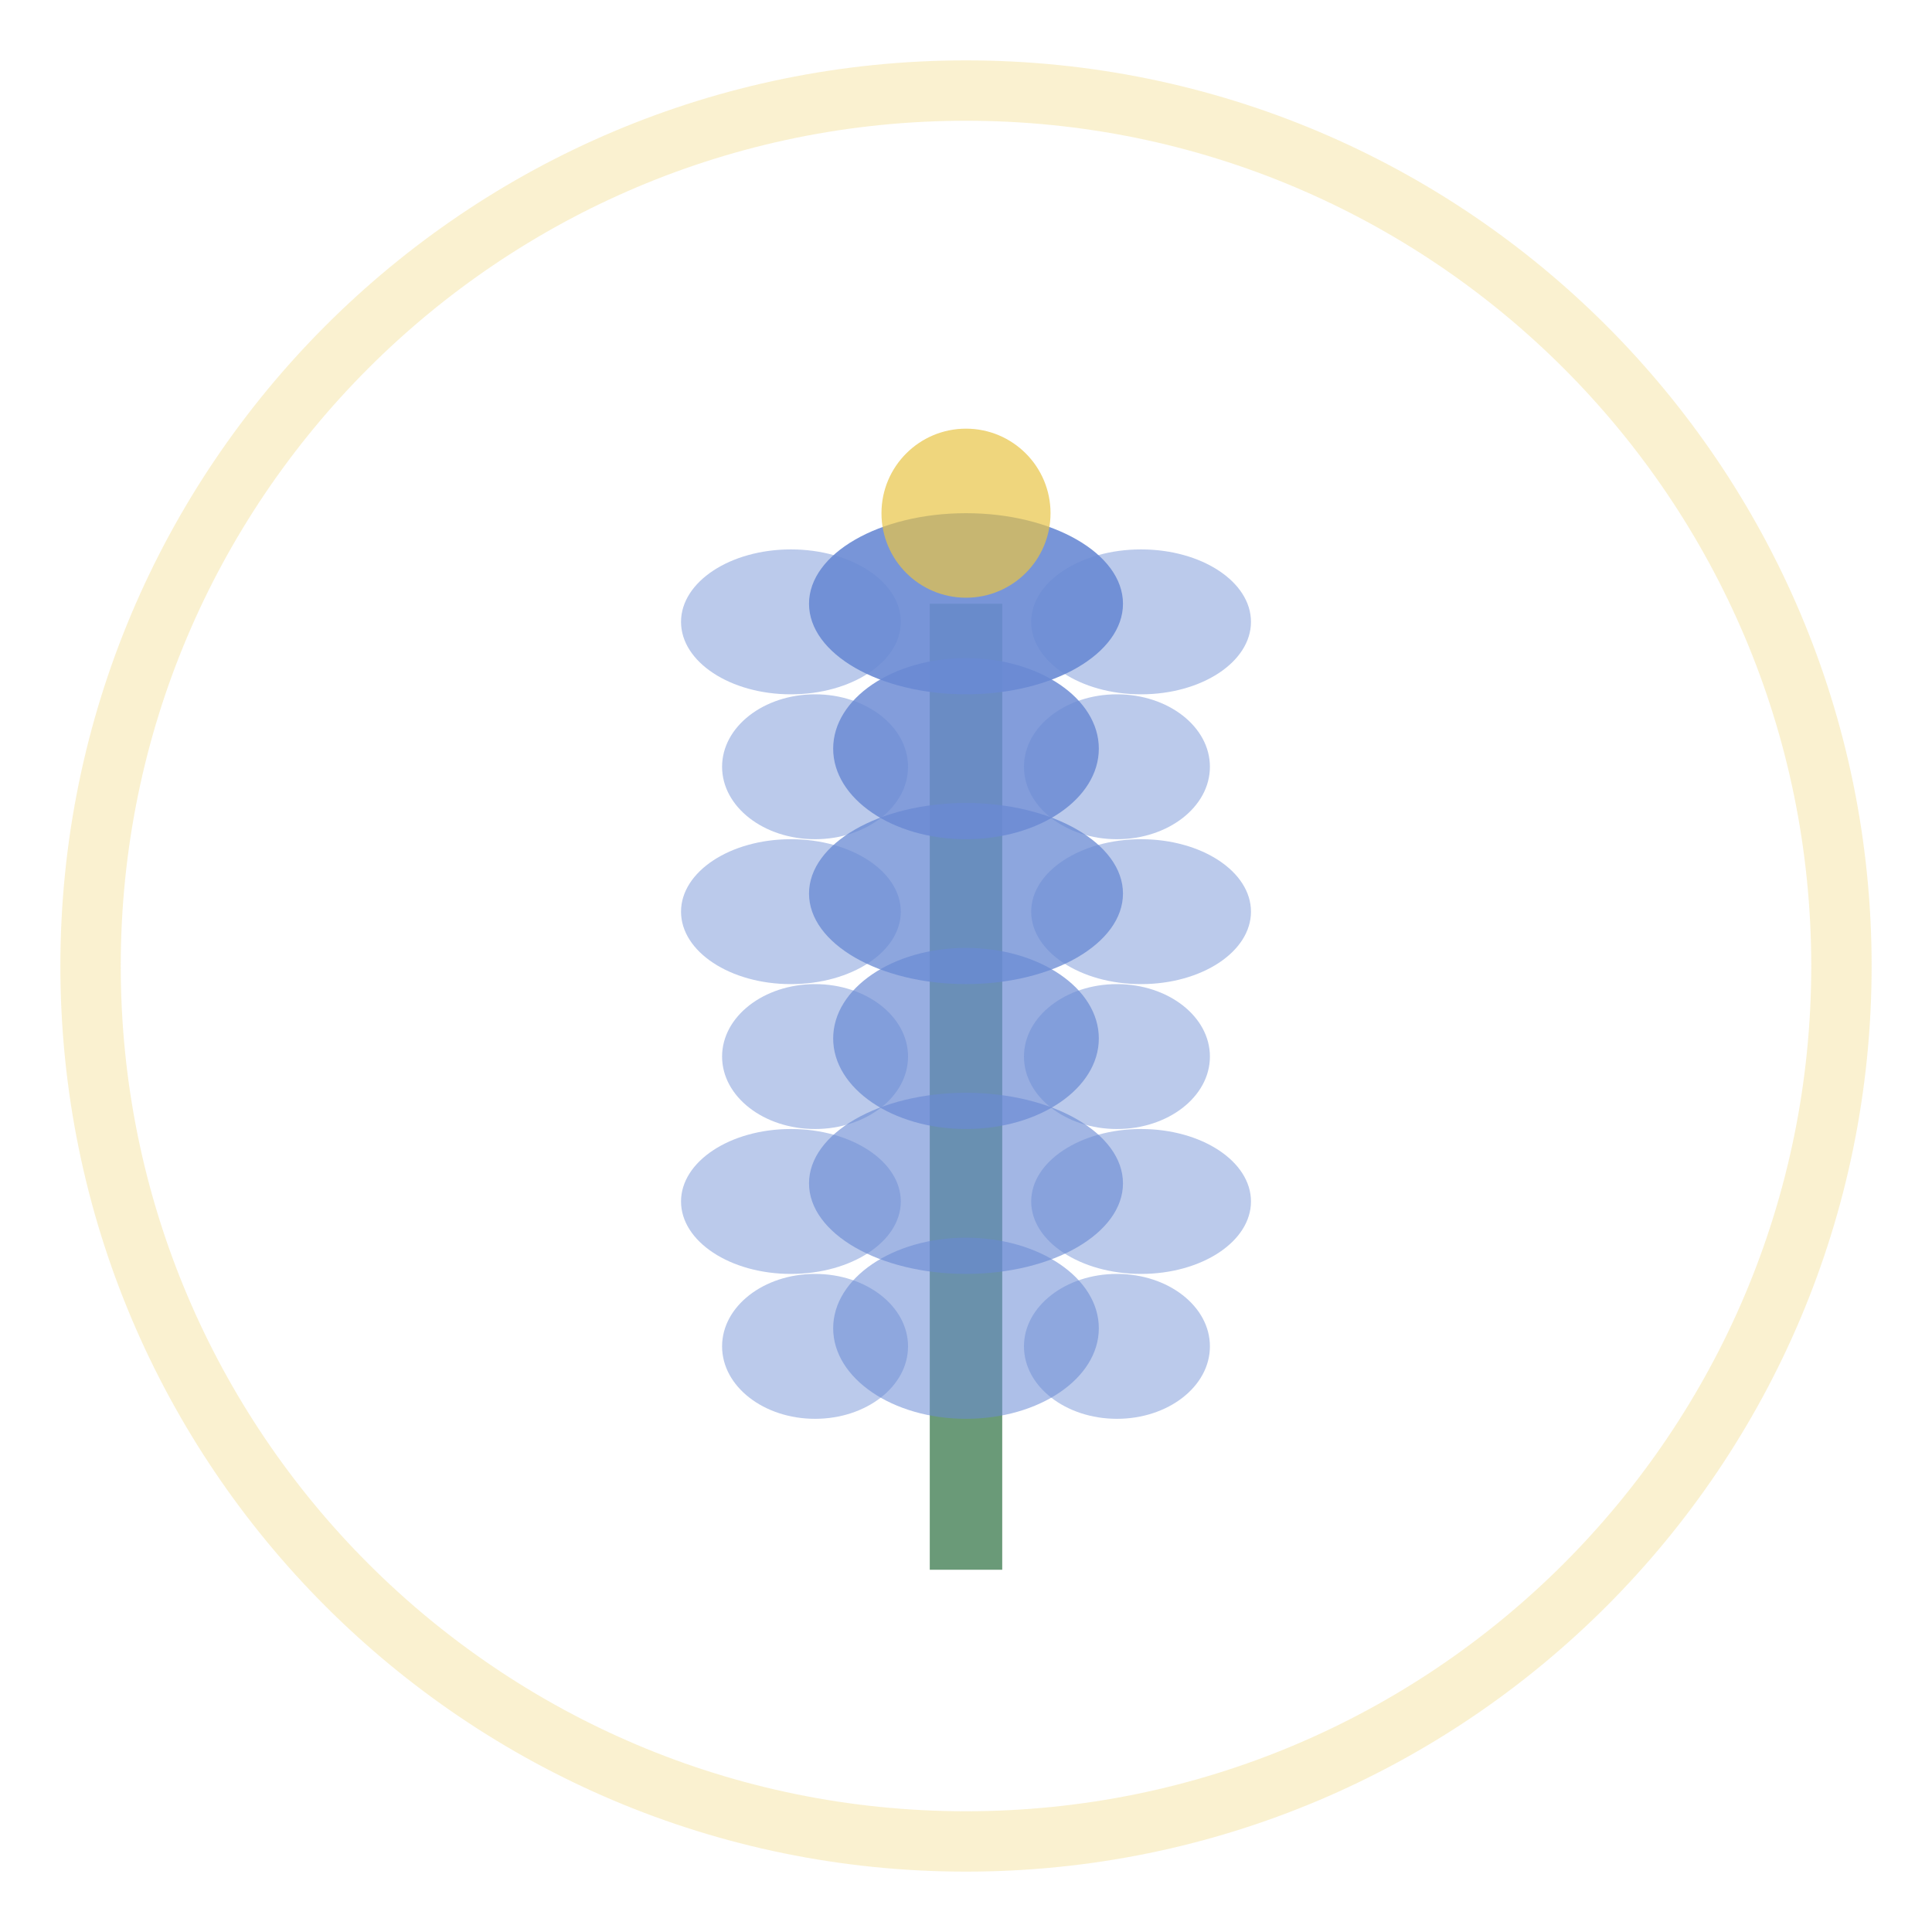
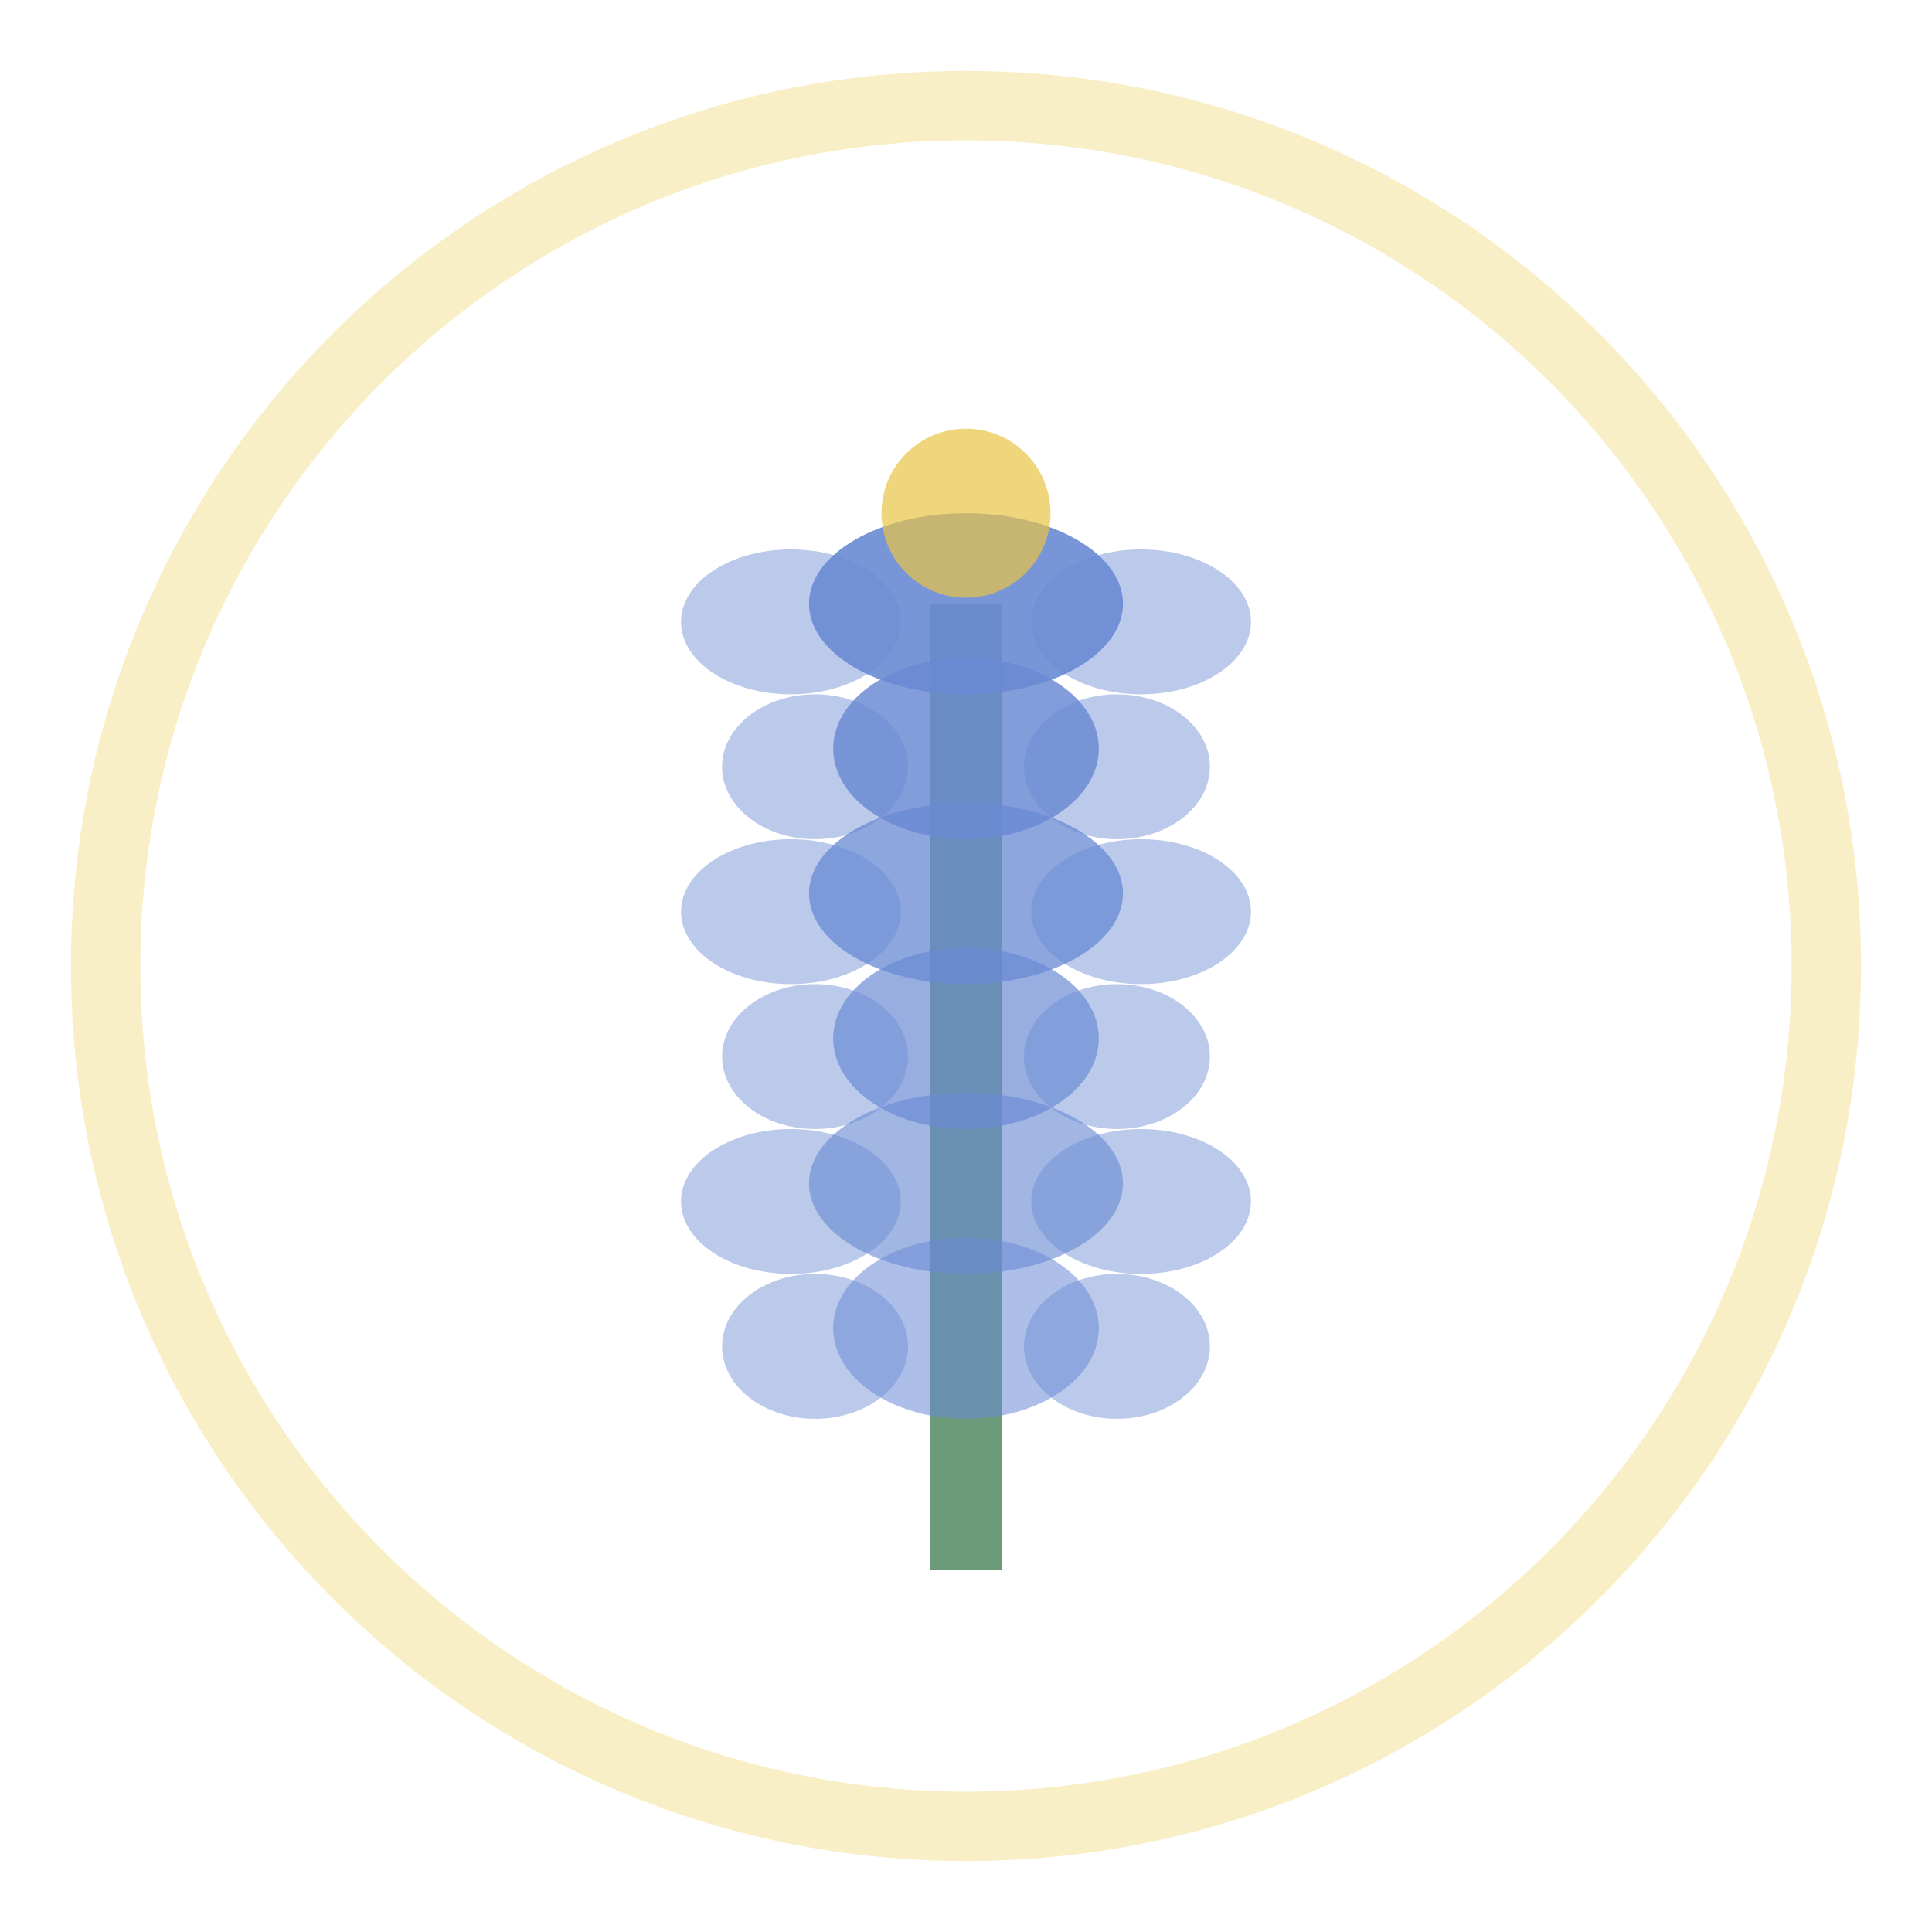
<svg xmlns="http://www.w3.org/2000/svg" viewBox="0 0 32 32" width="32" height="32" role="img" aria-label="Ysop">
-   <circle cx="16" cy="16" r="14.5" fill="none" stroke="#f0d878" stroke-opacity="0.35" stroke-width="1" />
+   <circle cx="16" cy="16" r="14.25" fill="none" stroke="#f0d878" stroke-opacity="0.42" stroke-width="1.15" />
  <line x1="16" y1="26" x2="16" y2="10" stroke="#6a9a78" stroke-width="1.2" />
  <ellipse cx="16" cy="22" rx="2.2" ry="1.5" fill="#6a8ad4" fill-opacity="0.55" />
  <ellipse cx="13.5" cy="22.3" rx="1.54" ry="1.2" fill="#6a8ad4" fill-opacity="0.45" />
  <ellipse cx="18.5" cy="22.3" rx="1.54" ry="1.2" fill="#6a8ad4" fill-opacity="0.45" />
  <ellipse cx="16" cy="19.6" rx="2.6" ry="1.5" fill="#6a8ad4" fill-opacity="0.62" />
  <ellipse cx="13.1" cy="19.9" rx="1.82" ry="1.2" fill="#6a8ad4" fill-opacity="0.45" />
  <ellipse cx="18.9" cy="19.9" rx="1.82" ry="1.2" fill="#6a8ad4" fill-opacity="0.45" />
  <ellipse cx="16" cy="17.2" rx="2.2" ry="1.5" fill="#6a8ad4" fill-opacity="0.69" />
  <ellipse cx="13.5" cy="17.5" rx="1.54" ry="1.2" fill="#6a8ad4" fill-opacity="0.45" />
  <ellipse cx="18.5" cy="17.5" rx="1.54" ry="1.2" fill="#6a8ad4" fill-opacity="0.45" />
  <ellipse cx="16" cy="14.8" rx="2.6" ry="1.5" fill="#6a8ad4" fill-opacity="0.76" />
  <ellipse cx="13.1" cy="15.1" rx="1.82" ry="1.2" fill="#6a8ad4" fill-opacity="0.45" />
  <ellipse cx="18.9" cy="15.1" rx="1.82" ry="1.2" fill="#6a8ad4" fill-opacity="0.45" />
  <ellipse cx="16" cy="12.4" rx="2.2" ry="1.5" fill="#6a8ad4" fill-opacity="0.83" />
  <ellipse cx="13.5" cy="12.7" rx="1.54" ry="1.2" fill="#6a8ad4" fill-opacity="0.45" />
  <ellipse cx="18.5" cy="12.7" rx="1.54" ry="1.2" fill="#6a8ad4" fill-opacity="0.45" />
  <ellipse cx="16" cy="10" rx="2.6" ry="1.5" fill="#6a8ad4" fill-opacity="0.9" />
  <ellipse cx="13.1" cy="10.3" rx="1.82" ry="1.2" fill="#6a8ad4" fill-opacity="0.45" />
  <ellipse cx="18.9" cy="10.3" rx="1.82" ry="1.2" fill="#6a8ad4" fill-opacity="0.45" />
  <circle cx="16" cy="8.5" r="1.4" fill="#e8c547" fill-opacity="0.7" />
</svg>
